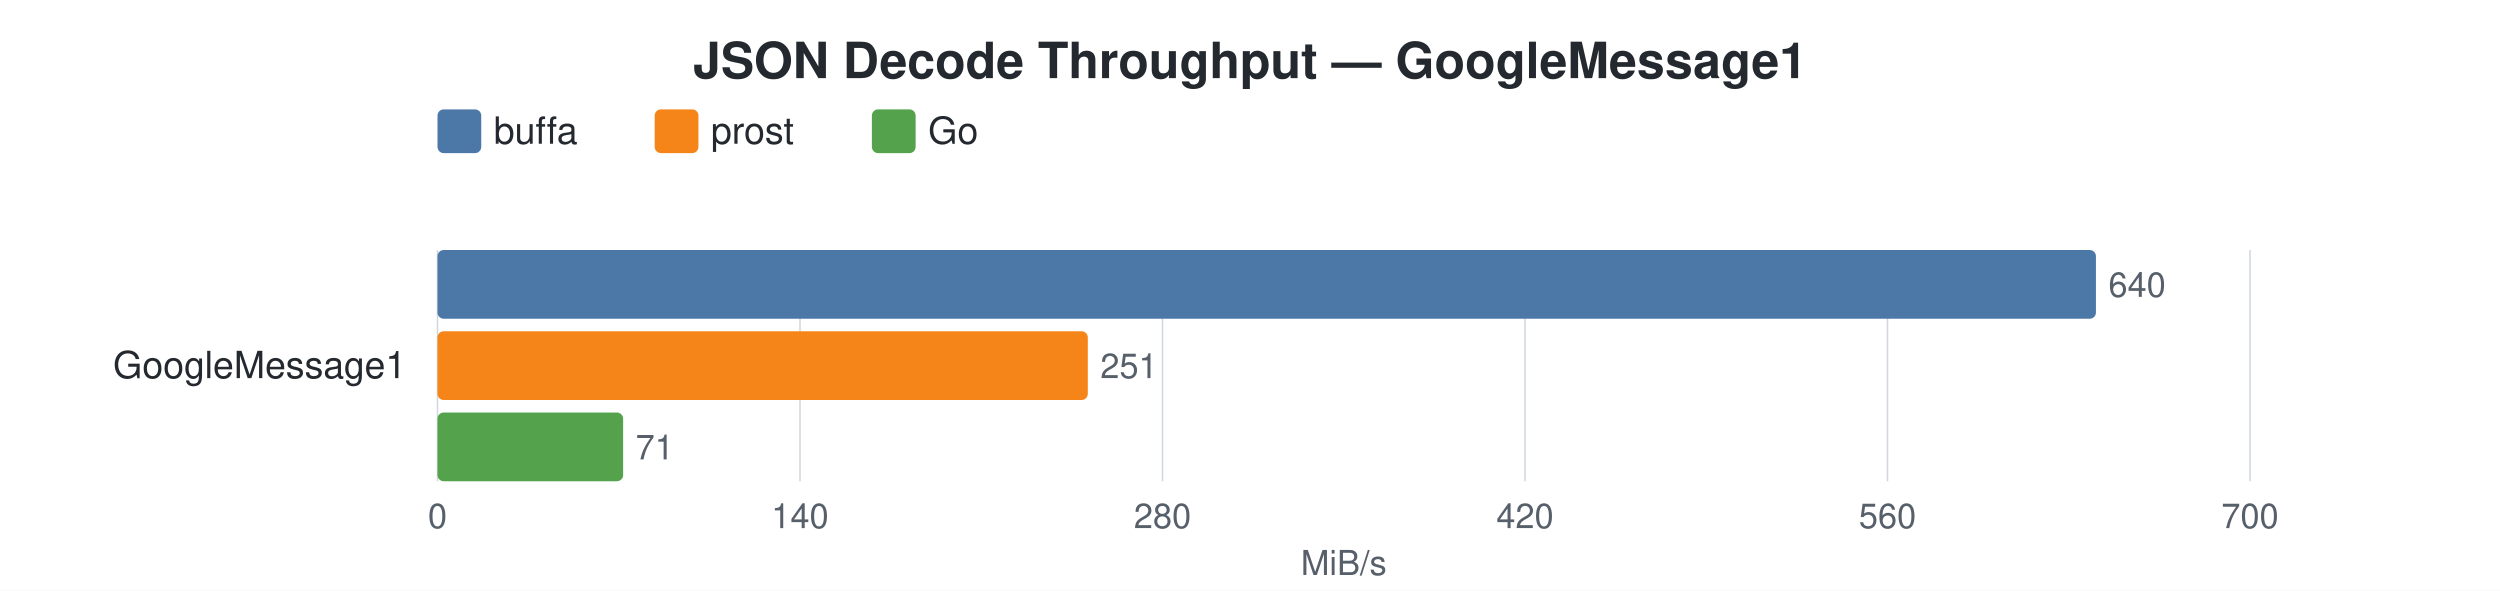
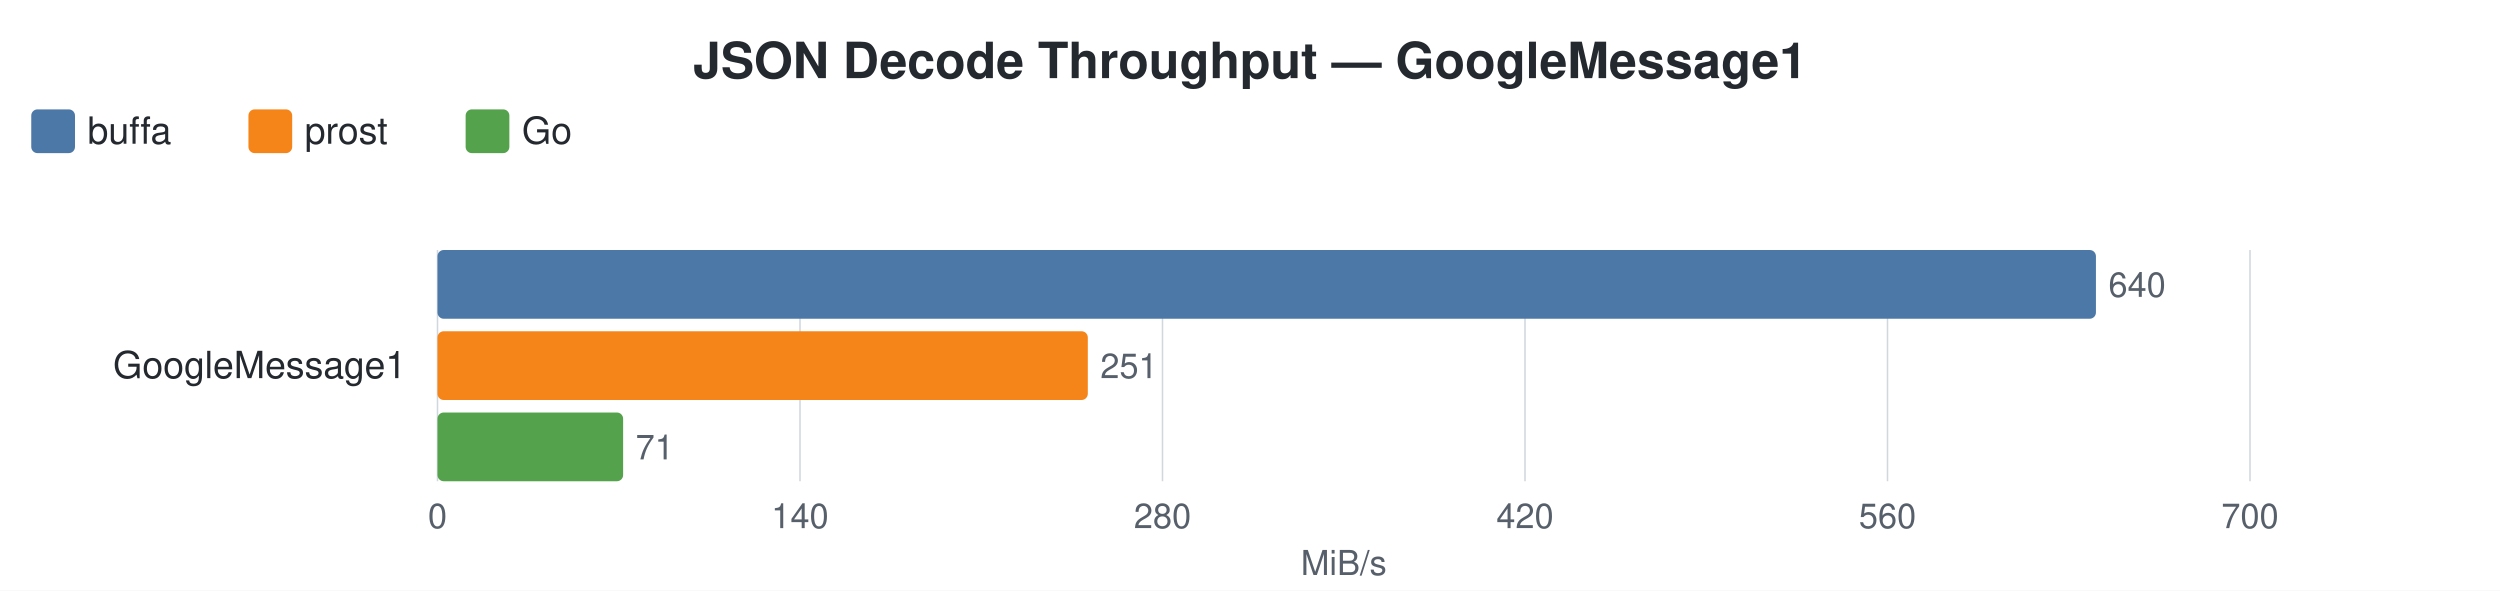
<svg xmlns="http://www.w3.org/2000/svg" width="800" height="189" viewBox="0 0 800 189">
  <style>
    text { font-family: -apple-system, BlinkMacSystemFont, "Segoe UI", Helvetica, Arial, sans-serif; }
    .title { font-size: 16px; font-weight: 600; fill: #24292f; }
    .label { font-size: 12px; fill: #24292f; }
    .value { font-size: 11px; fill: #57606a; }
    .axis-label { font-size: 11px; fill: #57606a; }
    .legend-text { font-size: 12px; fill: #24292f; }
    .grid { stroke: #d0d7de; stroke-width: 0.5; }
  </style>
  <rect width="100%" height="100%" fill="white" />
  <text x="400.0" y="25" text-anchor="middle" class="title">JSON Decode Throughput — GoogleMessage1</text>
-   <rect x="140" y="35" width="14" height="14" rx="2" fill="#4C78A8" />
-   <text x="158" y="46" class="legend-text">buffa</text>
-   <rect x="209.5" y="35" width="14" height="14" rx="2" fill="#F58518" />
-   <text x="227.5" y="46" class="legend-text">prost</text>
-   <rect x="279.0" y="35" width="14" height="14" rx="2" fill="#54A24B" />
-   <text x="297.0" y="46" class="legend-text">Go</text>
+   <rect x="10" y="35" width="14" height="14" rx="2" fill="#4C78A8" />
+   <text x="28" y="46" class="legend-text">buffa</text>
+   <rect x="79.5" y="35" width="14" height="14" rx="2" fill="#F58518" />
+   <text x="97.5" y="46" class="legend-text">prost</text>
+   <rect x="149" y="35" width="14" height="14" rx="2" fill="#54A24B" />
+   <text x="167" y="46" class="legend-text">Go</text>
  <line x1="140.0" y1="80" x2="140.0" y2="154" class="grid" />
  <text x="140.0" y="169" text-anchor="middle" class="axis-label">0</text>
  <line x1="256.0" y1="80" x2="256.0" y2="154" class="grid" />
  <text x="256.0" y="169" text-anchor="middle" class="axis-label">140</text>
  <line x1="372.0" y1="80" x2="372.0" y2="154" class="grid" />
  <text x="372.0" y="169" text-anchor="middle" class="axis-label">280</text>
  <line x1="488.0" y1="80" x2="488.0" y2="154" class="grid" />
  <text x="488.0" y="169" text-anchor="middle" class="axis-label">420</text>
  <line x1="604.0" y1="80" x2="604.0" y2="154" class="grid" />
  <text x="604.0" y="169" text-anchor="middle" class="axis-label">560</text>
  <line x1="720.0" y1="80" x2="720.0" y2="154" class="grid" />
  <text x="720.0" y="169" text-anchor="middle" class="axis-label">700</text>
  <text x="430.0" y="184" text-anchor="middle" class="axis-label">MiB/s</text>
  <text x="130" y="121.0" text-anchor="end" class="label">GoogleMessage1</text>
  <rect x="140" y="80.0" width="530.7" height="22" rx="2" fill="#4C78A8" />
  <text x="674.7" y="95.0" class="value">640</text>
  <rect x="140" y="106.0" width="208.1" height="22" rx="2" fill="#F58518" />
  <text x="352.1" y="121.0" class="value">251</text>
  <rect x="140" y="132.0" width="59.4" height="22" rx="2" fill="#54A24B" />
  <text x="203.4" y="147.0" class="value">71</text>
</svg>
